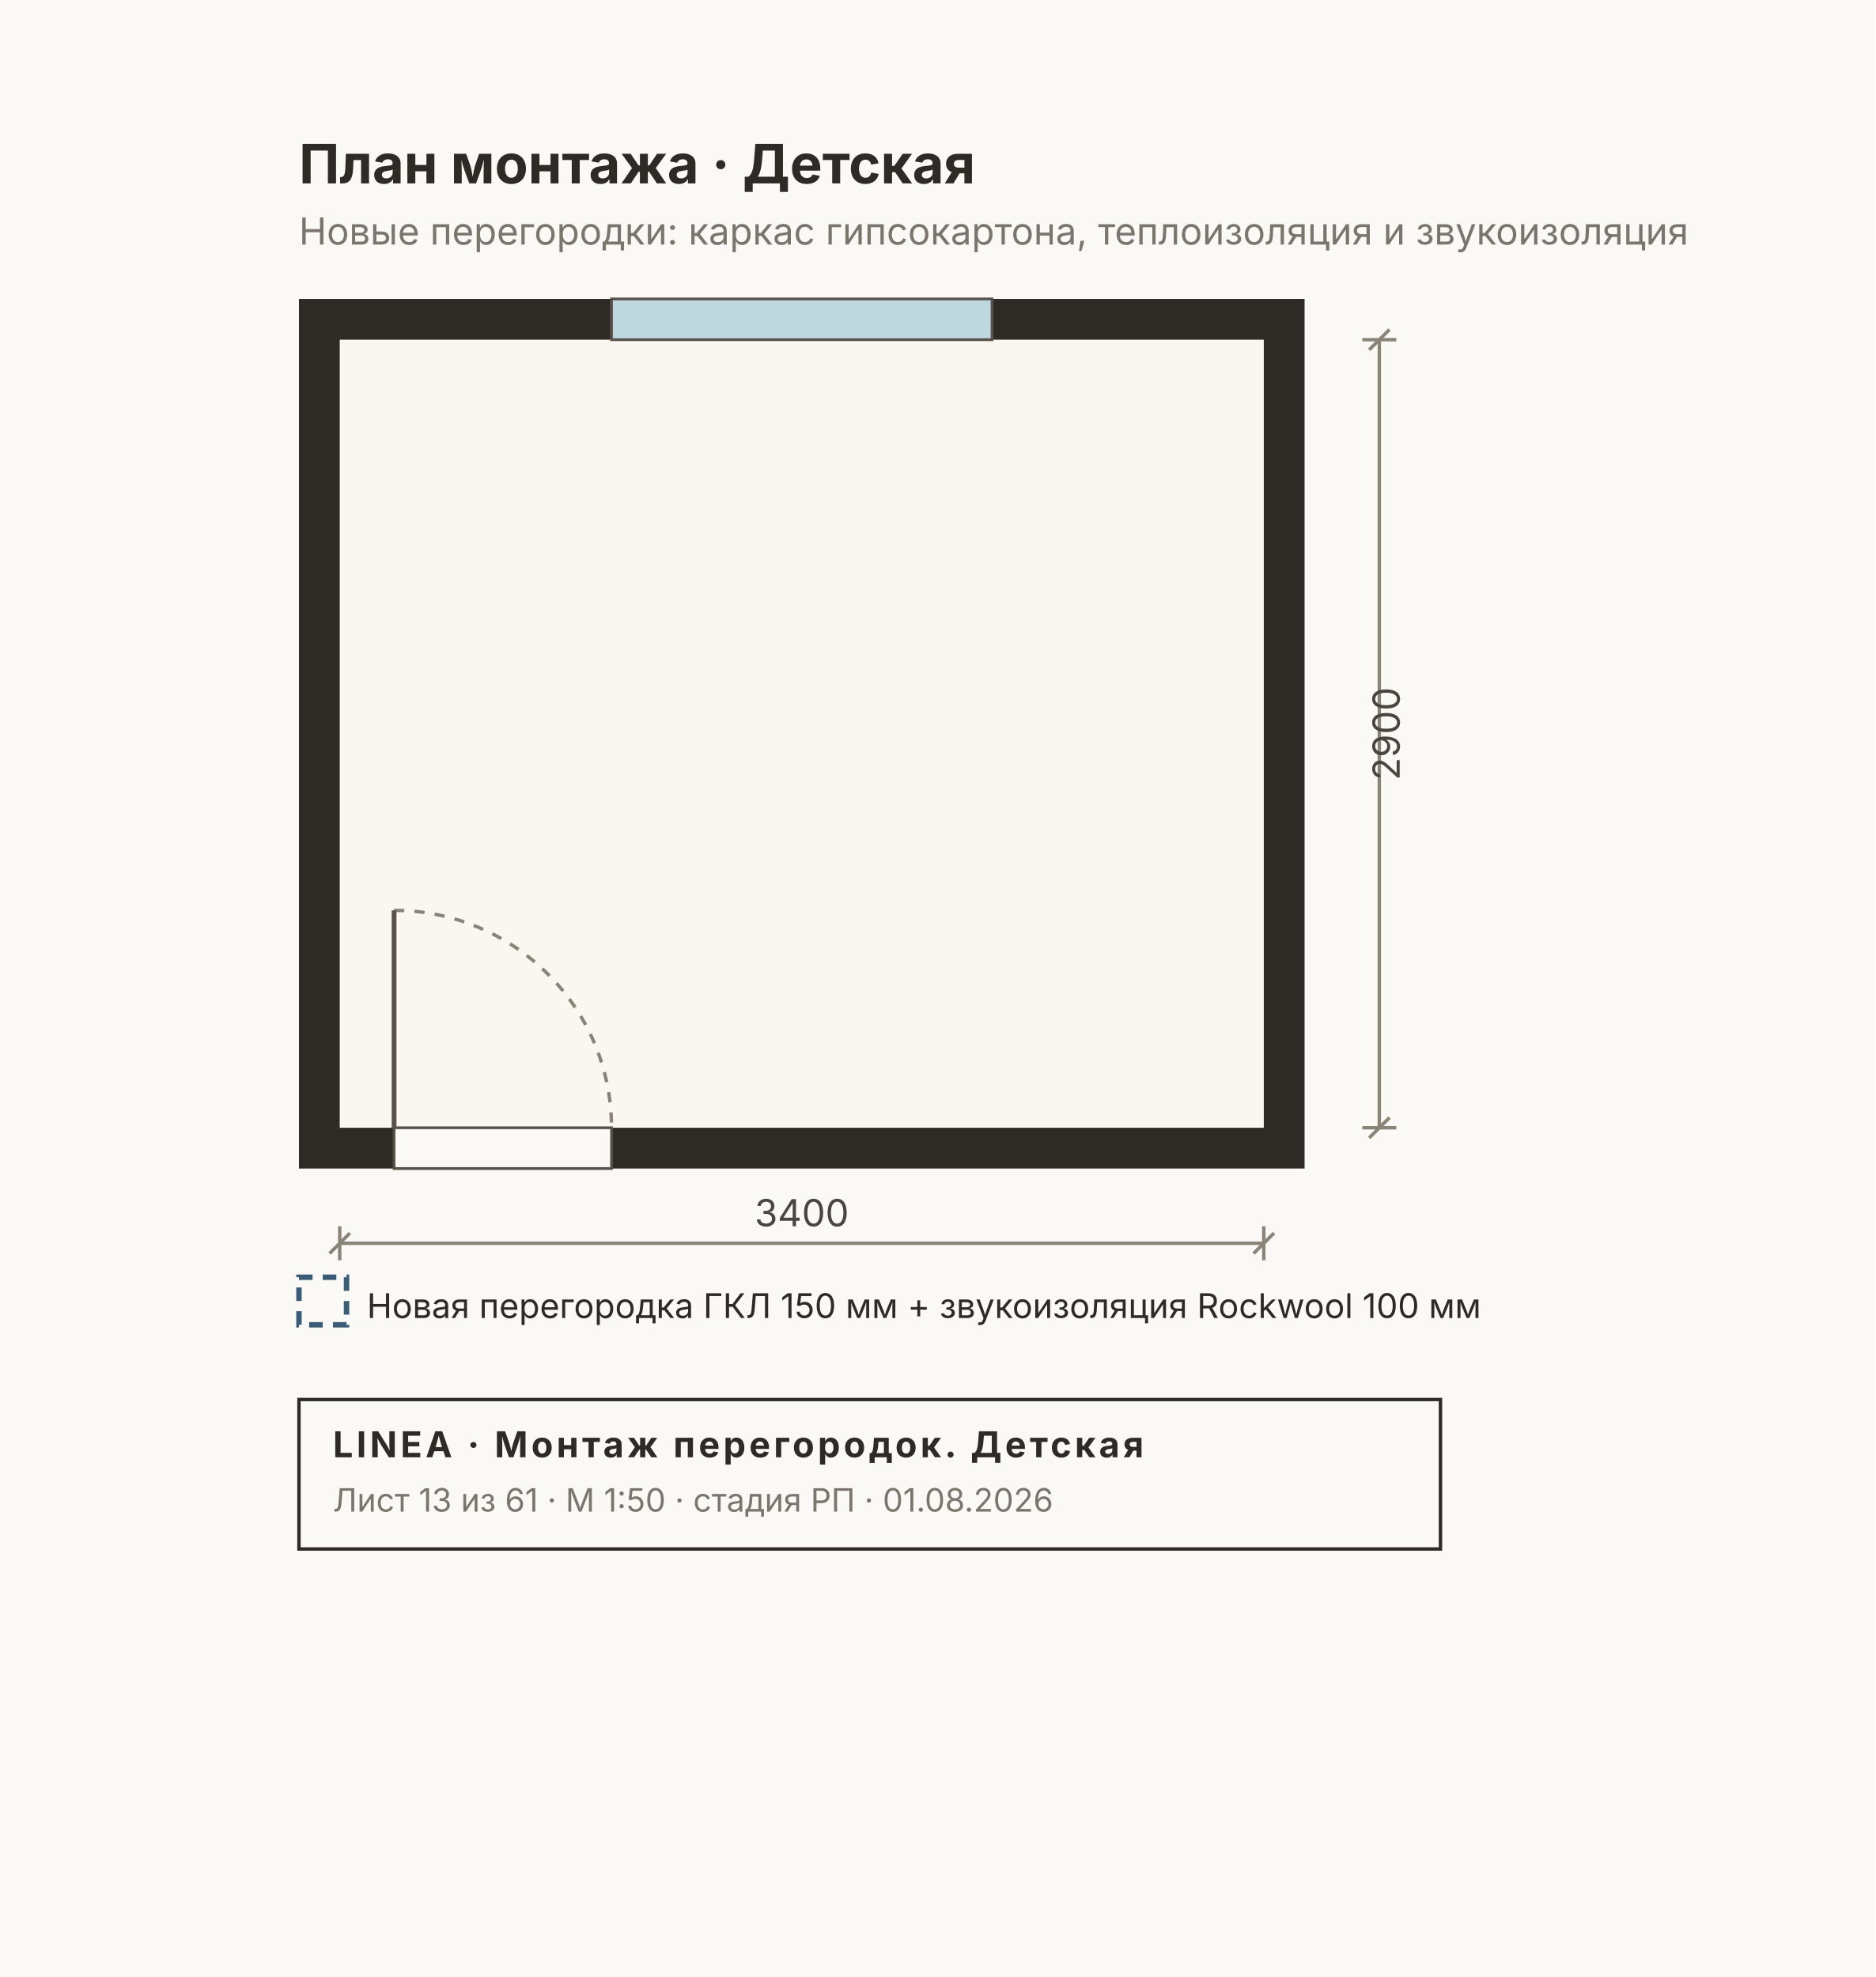
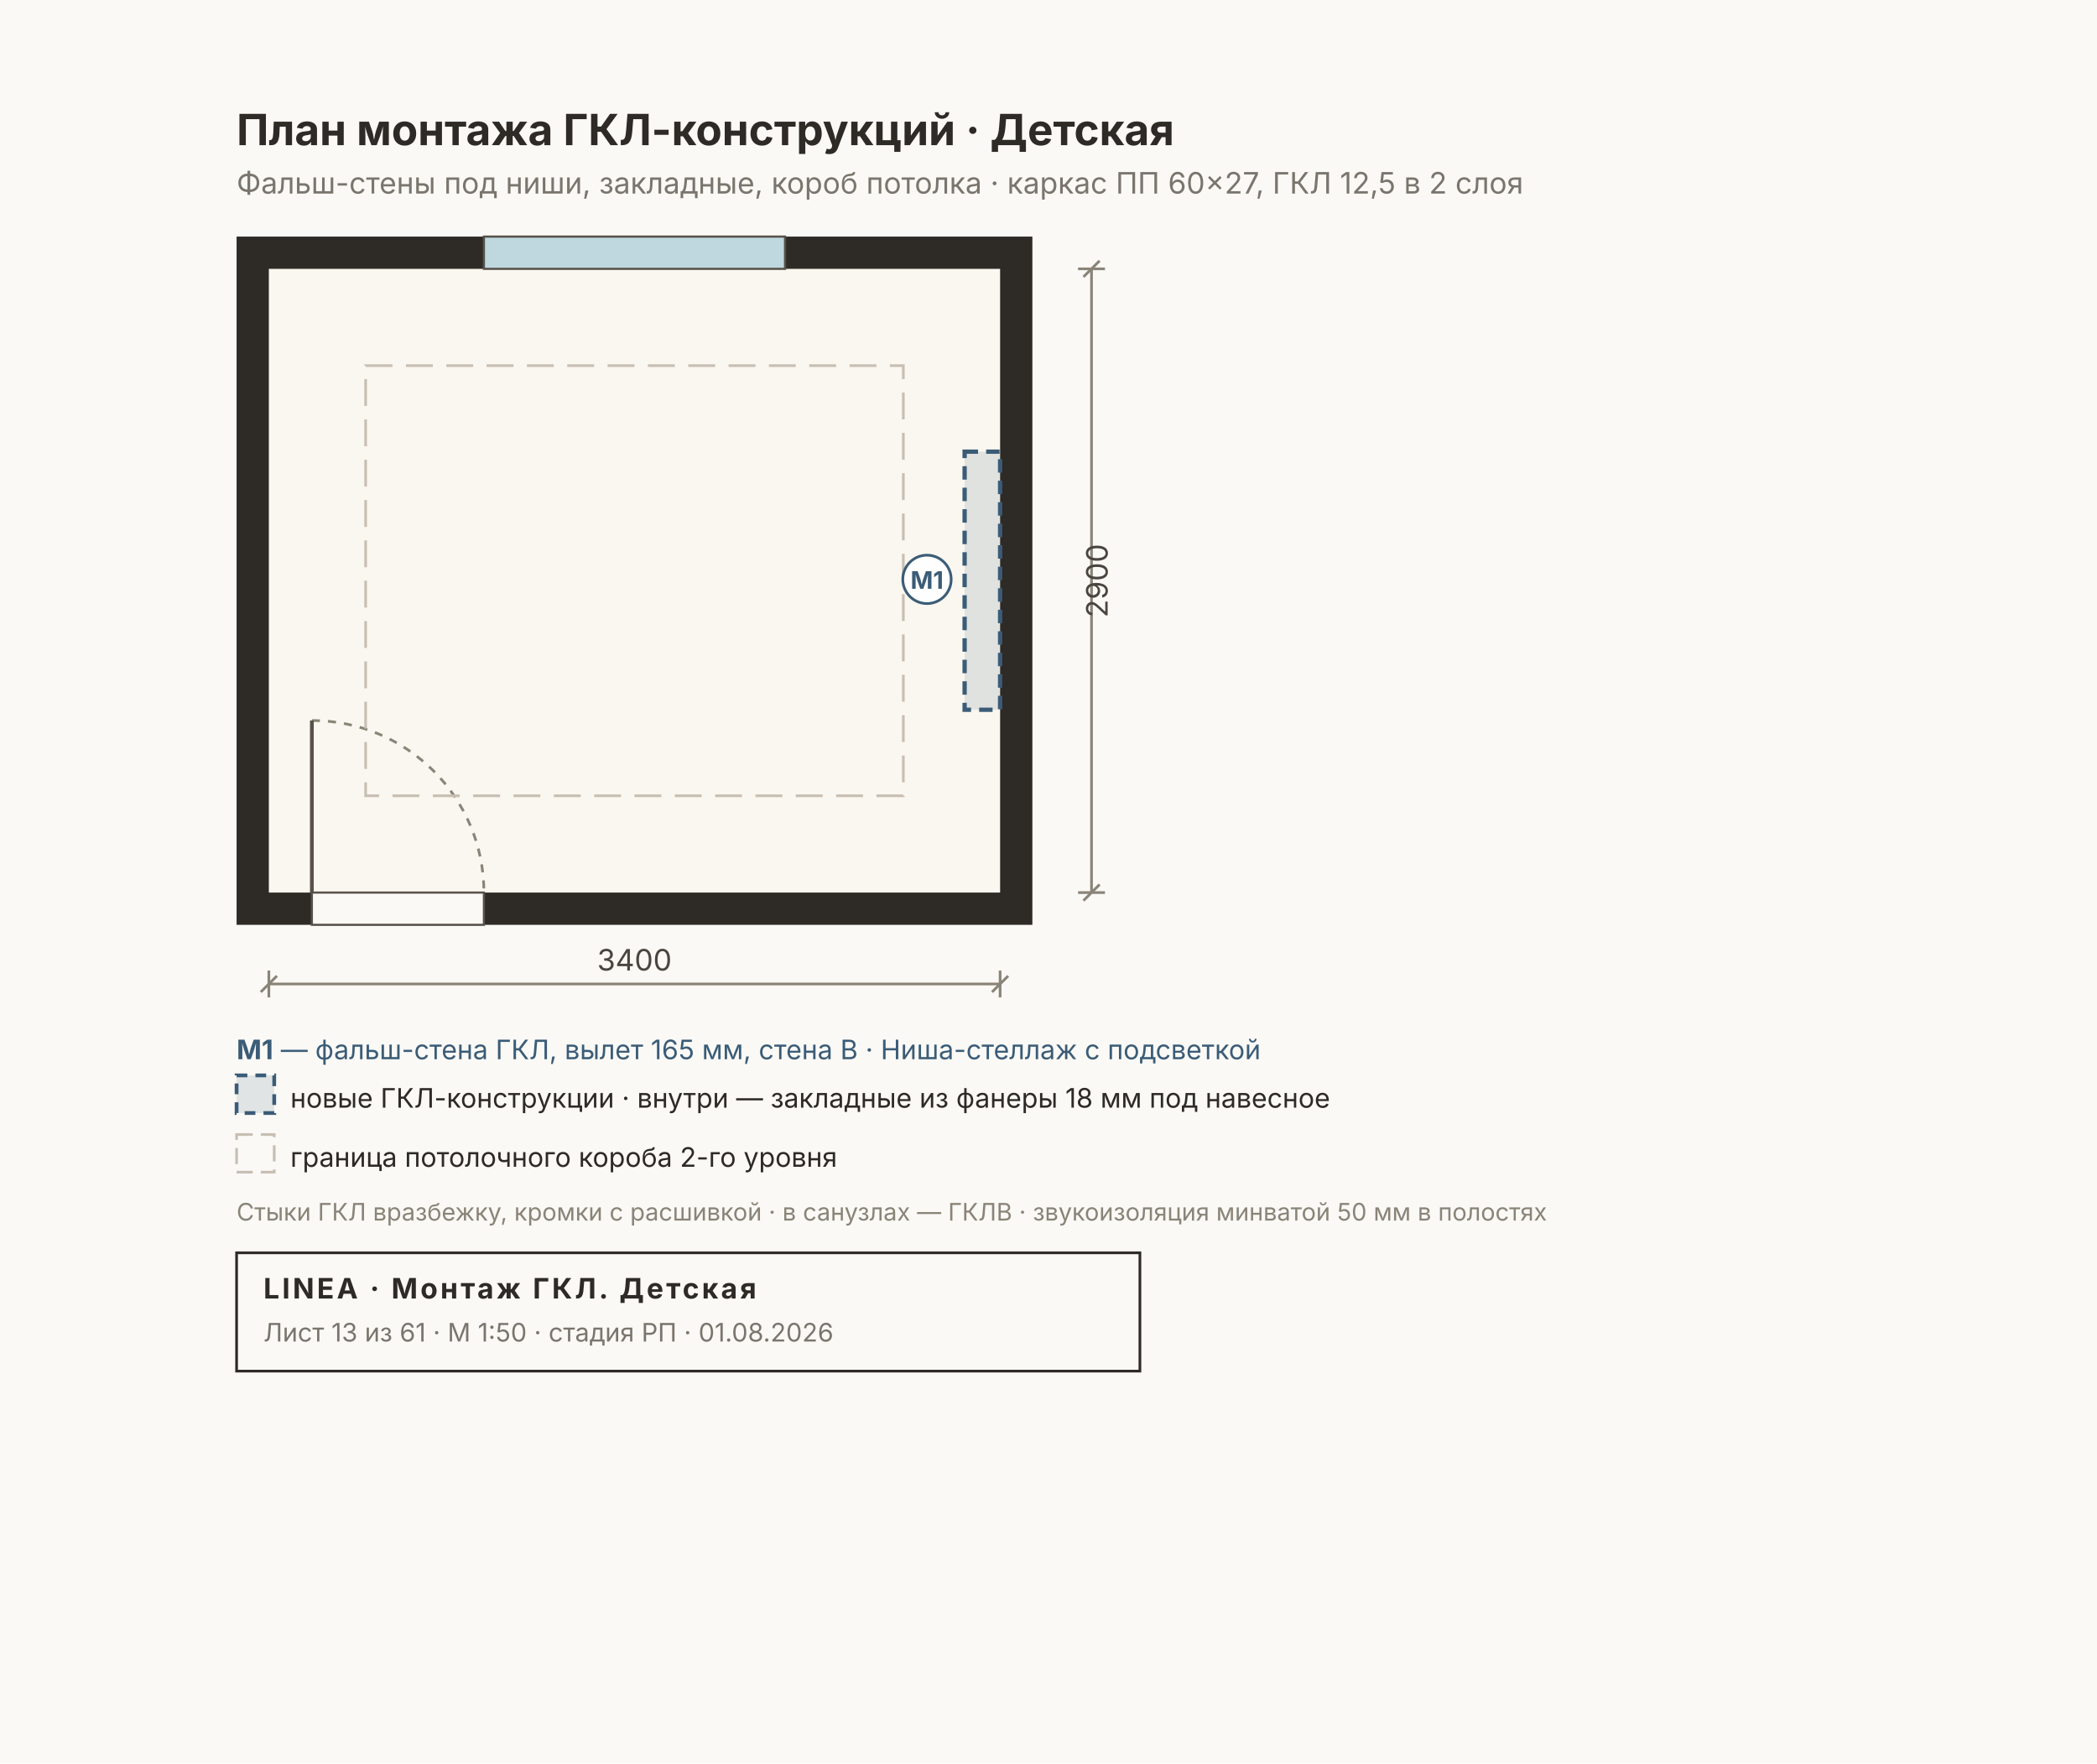
- <svg xmlns="http://www.w3.org/2000/svg" width="552" height="582" viewBox="0 0 552 582" font-family="Inter, &quot;Helvetica Neue&quot;, Arial, sans-serif">
-   <rect width="552" height="582" fill="#FAF9F6" />
+ <svg xmlns="http://www.w3.org/2000/svg" width="780" height="656" viewBox="0 0 780 656" font-family="Inter, &quot;Helvetica Neue&quot;, Arial, sans-serif">
+   <rect width="780" height="656" fill="#FAF9F6" />
  <rect x="88" y="88" width="296" height="256" fill="#2E2A26" />
  <rect x="100" y="100" width="272" height="232" fill="#FAF7F0" />
  <rect x="180" y="88" width="112" height="12" fill="#BFD8DF" stroke="#57514A" stroke-width="0.8" />
  <rect x="116" y="332" width="64" height="12" fill="#FAF9F6" stroke="#57514A" stroke-width="0.8" />
  <path d="M 116 268 A 64 64 0 0 1 180 332" fill="none" stroke="#8A8478" stroke-width="1" stroke-dasharray="3 3" />
  <line x1="116" y1="332" x2="116" y2="268" stroke="#57514A" stroke-width="1.4" />
-   <text x="88" y="54" font-size="16" font-weight="700" fill="#2E2A26">План монтажа · Детская</text>
-   <text x="88" y="72" font-size="11" fill="#7A756D">Новые перегородки: каркас гипсокартона, теплоизоляция и звукоизоляция</text>
+   <rect x="136" y="136" width="200" height="160" fill="none" stroke="#C7BFB3" stroke-width="1" stroke-dasharray="10 5" />
+   <rect x="358.8" y="168" width="13.2" height="96" fill="#3B5C7722" stroke="#3B5C77" stroke-width="1.6" stroke-dasharray="5 3" />
+   <circle cx="344.8" cy="215.5" r="9" fill="#FFFFFFE6" stroke="#3B5C77" stroke-width="1" />
+   <text x="344.8" y="219" font-size="9" font-weight="700" fill="#3B5C77" text-anchor="middle">М1</text>
+   <text x="88" y="54" font-size="16" font-weight="700" fill="#2E2A26">План монтажа ГКЛ-конструкций · Детская</text>
+   <text x="88" y="72" font-size="11" fill="#7A756D">Фальш-стены под ниши, закладные, короб потолка · каркас ПП 60×27, ГКЛ 12,5 в 2 слоя</text>
  <g stroke="#8A8478" stroke-width="1" fill="none">
    <line x1="100" y1="366" x2="372" y2="366" />
    <line x1="100" y1="361" x2="100" y2="371" />
    <line x1="372" y1="361" x2="372" y2="371" />
    <line x1="97" y1="369" x2="103" y2="363" />
    <line x1="369" y1="369" x2="375" y2="363" />
  </g>
  <text x="236" y="361" font-size="11" fill="#4A453E" text-anchor="middle">3400</text>
  <g stroke="#8A8478" stroke-width="1" fill="none">
    <line x1="406" y1="100" x2="406" y2="332" />
    <line x1="401" y1="100" x2="411" y2="100" />
    <line x1="401" y1="332" x2="411" y2="332" />
    <line x1="403" y1="103" x2="409" y2="97" />
    <line x1="403" y1="335" x2="409" y2="329" />
  </g>
  <text x="412" y="216" font-size="11" fill="#4A453E" transform="rotate(-90 412 216)" text-anchor="middle">2900</text>
+   <text x="88" y="394" font-size="10" fill="#3B5C77">
+     <tspan font-weight="700">М1</tspan> — фальш-стена ГКЛ, вылет 165 мм, стена B · Ниша-стеллаж с подсветкой</text>
  <g font-size="10" fill="#2E2A26">
-     <rect x="88" y="376" width="14" height="14" fill="none" stroke="#3B5C77" stroke-width="1.6" stroke-dasharray="4 3" />
-     <text x="108" y="388">Новая перегородка ГКЛ 150 мм + звукоизоляция Rockwool 100 мм</text>
+     <rect x="88" y="400" width="14" height="14" fill="#3B5C7722" stroke="#3B5C77" stroke-width="1.4" stroke-dasharray="4 3" />
+     <text x="108" y="412">новые ГКЛ-конструкции · внутри — закладные из фанеры 18 мм под навесное</text>
+     <rect x="88" y="422" width="14" height="14" fill="none" stroke="#C7BFB3" stroke-width="1" stroke-dasharray="6 3" />
+     <text x="108" y="434">граница потолочного короба 2-го уровня</text>
  </g>
+   <text x="88" y="454" font-size="9" fill="#8A8478">Стыки ГКЛ вразбежку, кромки с расшивкой · в санузлах — ГКЛВ · звукоизоляция минватой 50 мм в полостях</text>
  <g>
-     <rect x="88" y="412" width="336" height="44" fill="none" stroke="#2E2A26" stroke-width="1" />
-     <text x="98" y="429" font-size="10.5" font-weight="700" fill="#2E2A26" letter-spacing="1">LINEA · Монтаж перегородок. Детская</text>
-     <text x="98" y="445" font-size="9.5" fill="#7A756D">Лист 13 из 61 · М 1:50 · стадия РП · 01.08.2026</text>
+     <rect x="88" y="466" width="336" height="44" fill="none" stroke="#2E2A26" stroke-width="1" />
+     <text x="98" y="483" font-size="10.5" font-weight="700" fill="#2E2A26" letter-spacing="1">LINEA · Монтаж ГКЛ. Детская</text>
+     <text x="98" y="499" font-size="9.5" fill="#7A756D">Лист 13 из 61 · М 1:50 · стадия РП · 01.08.2026</text>
  </g>
</svg>
